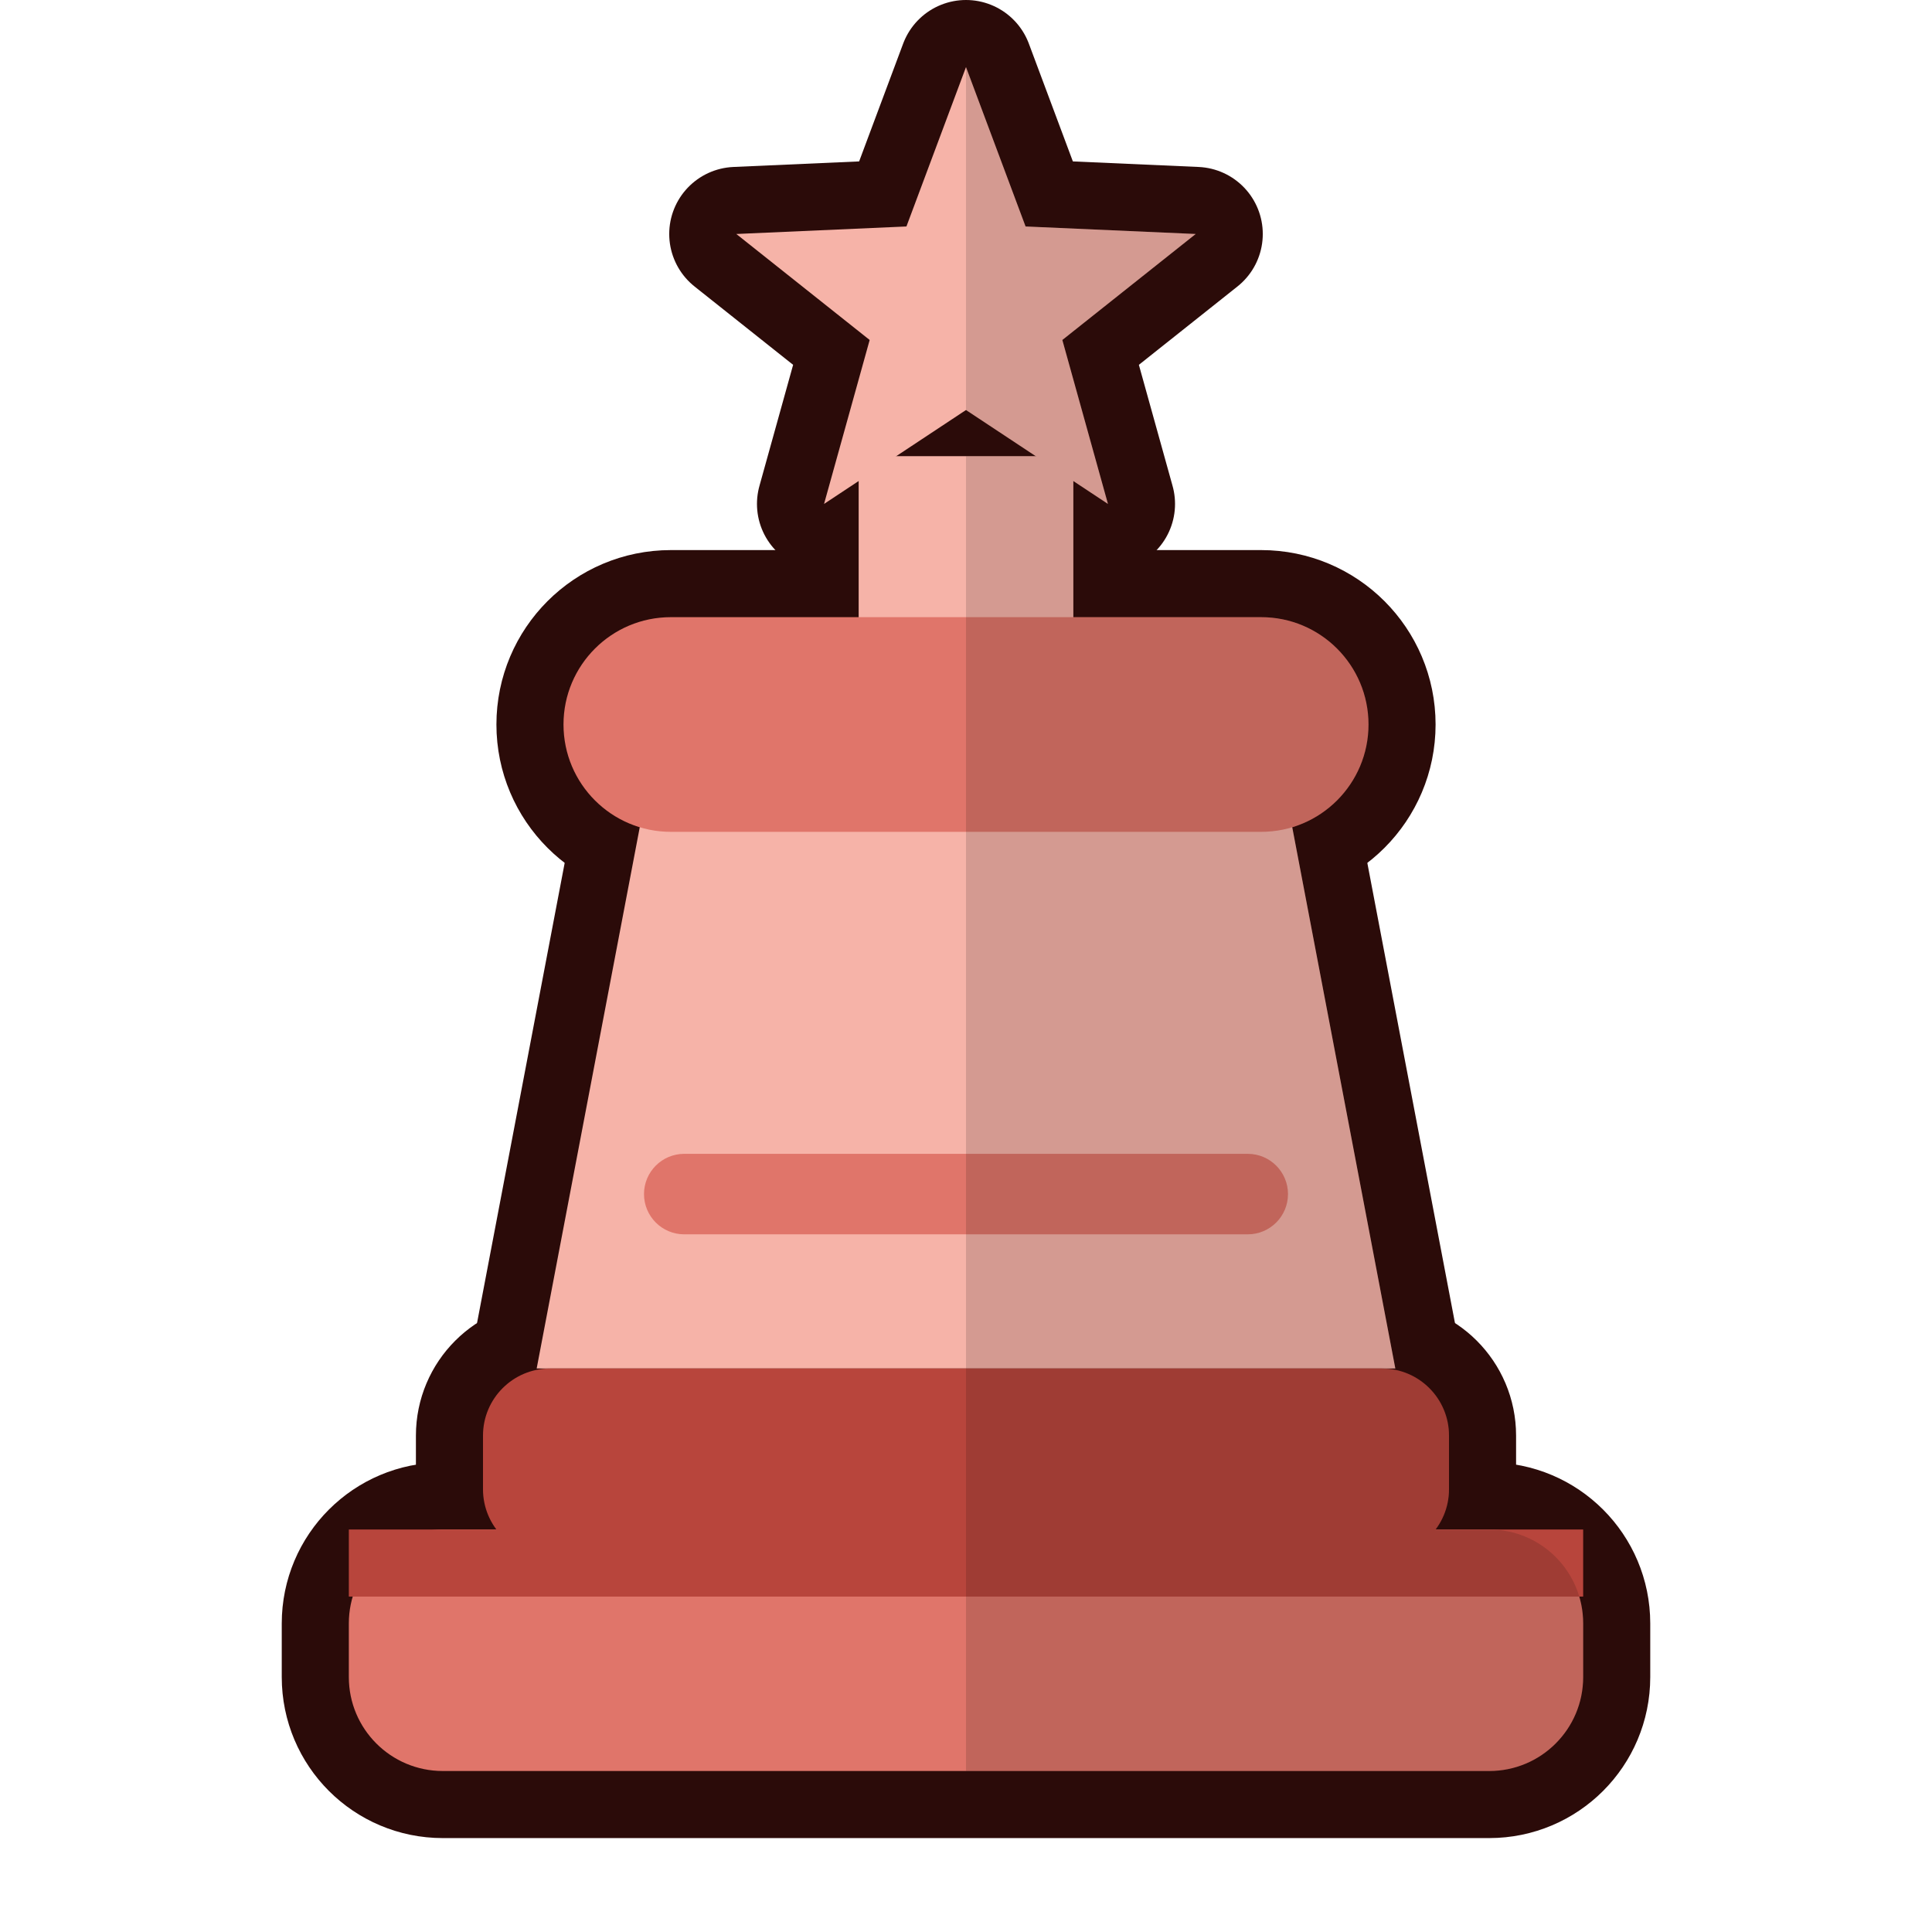
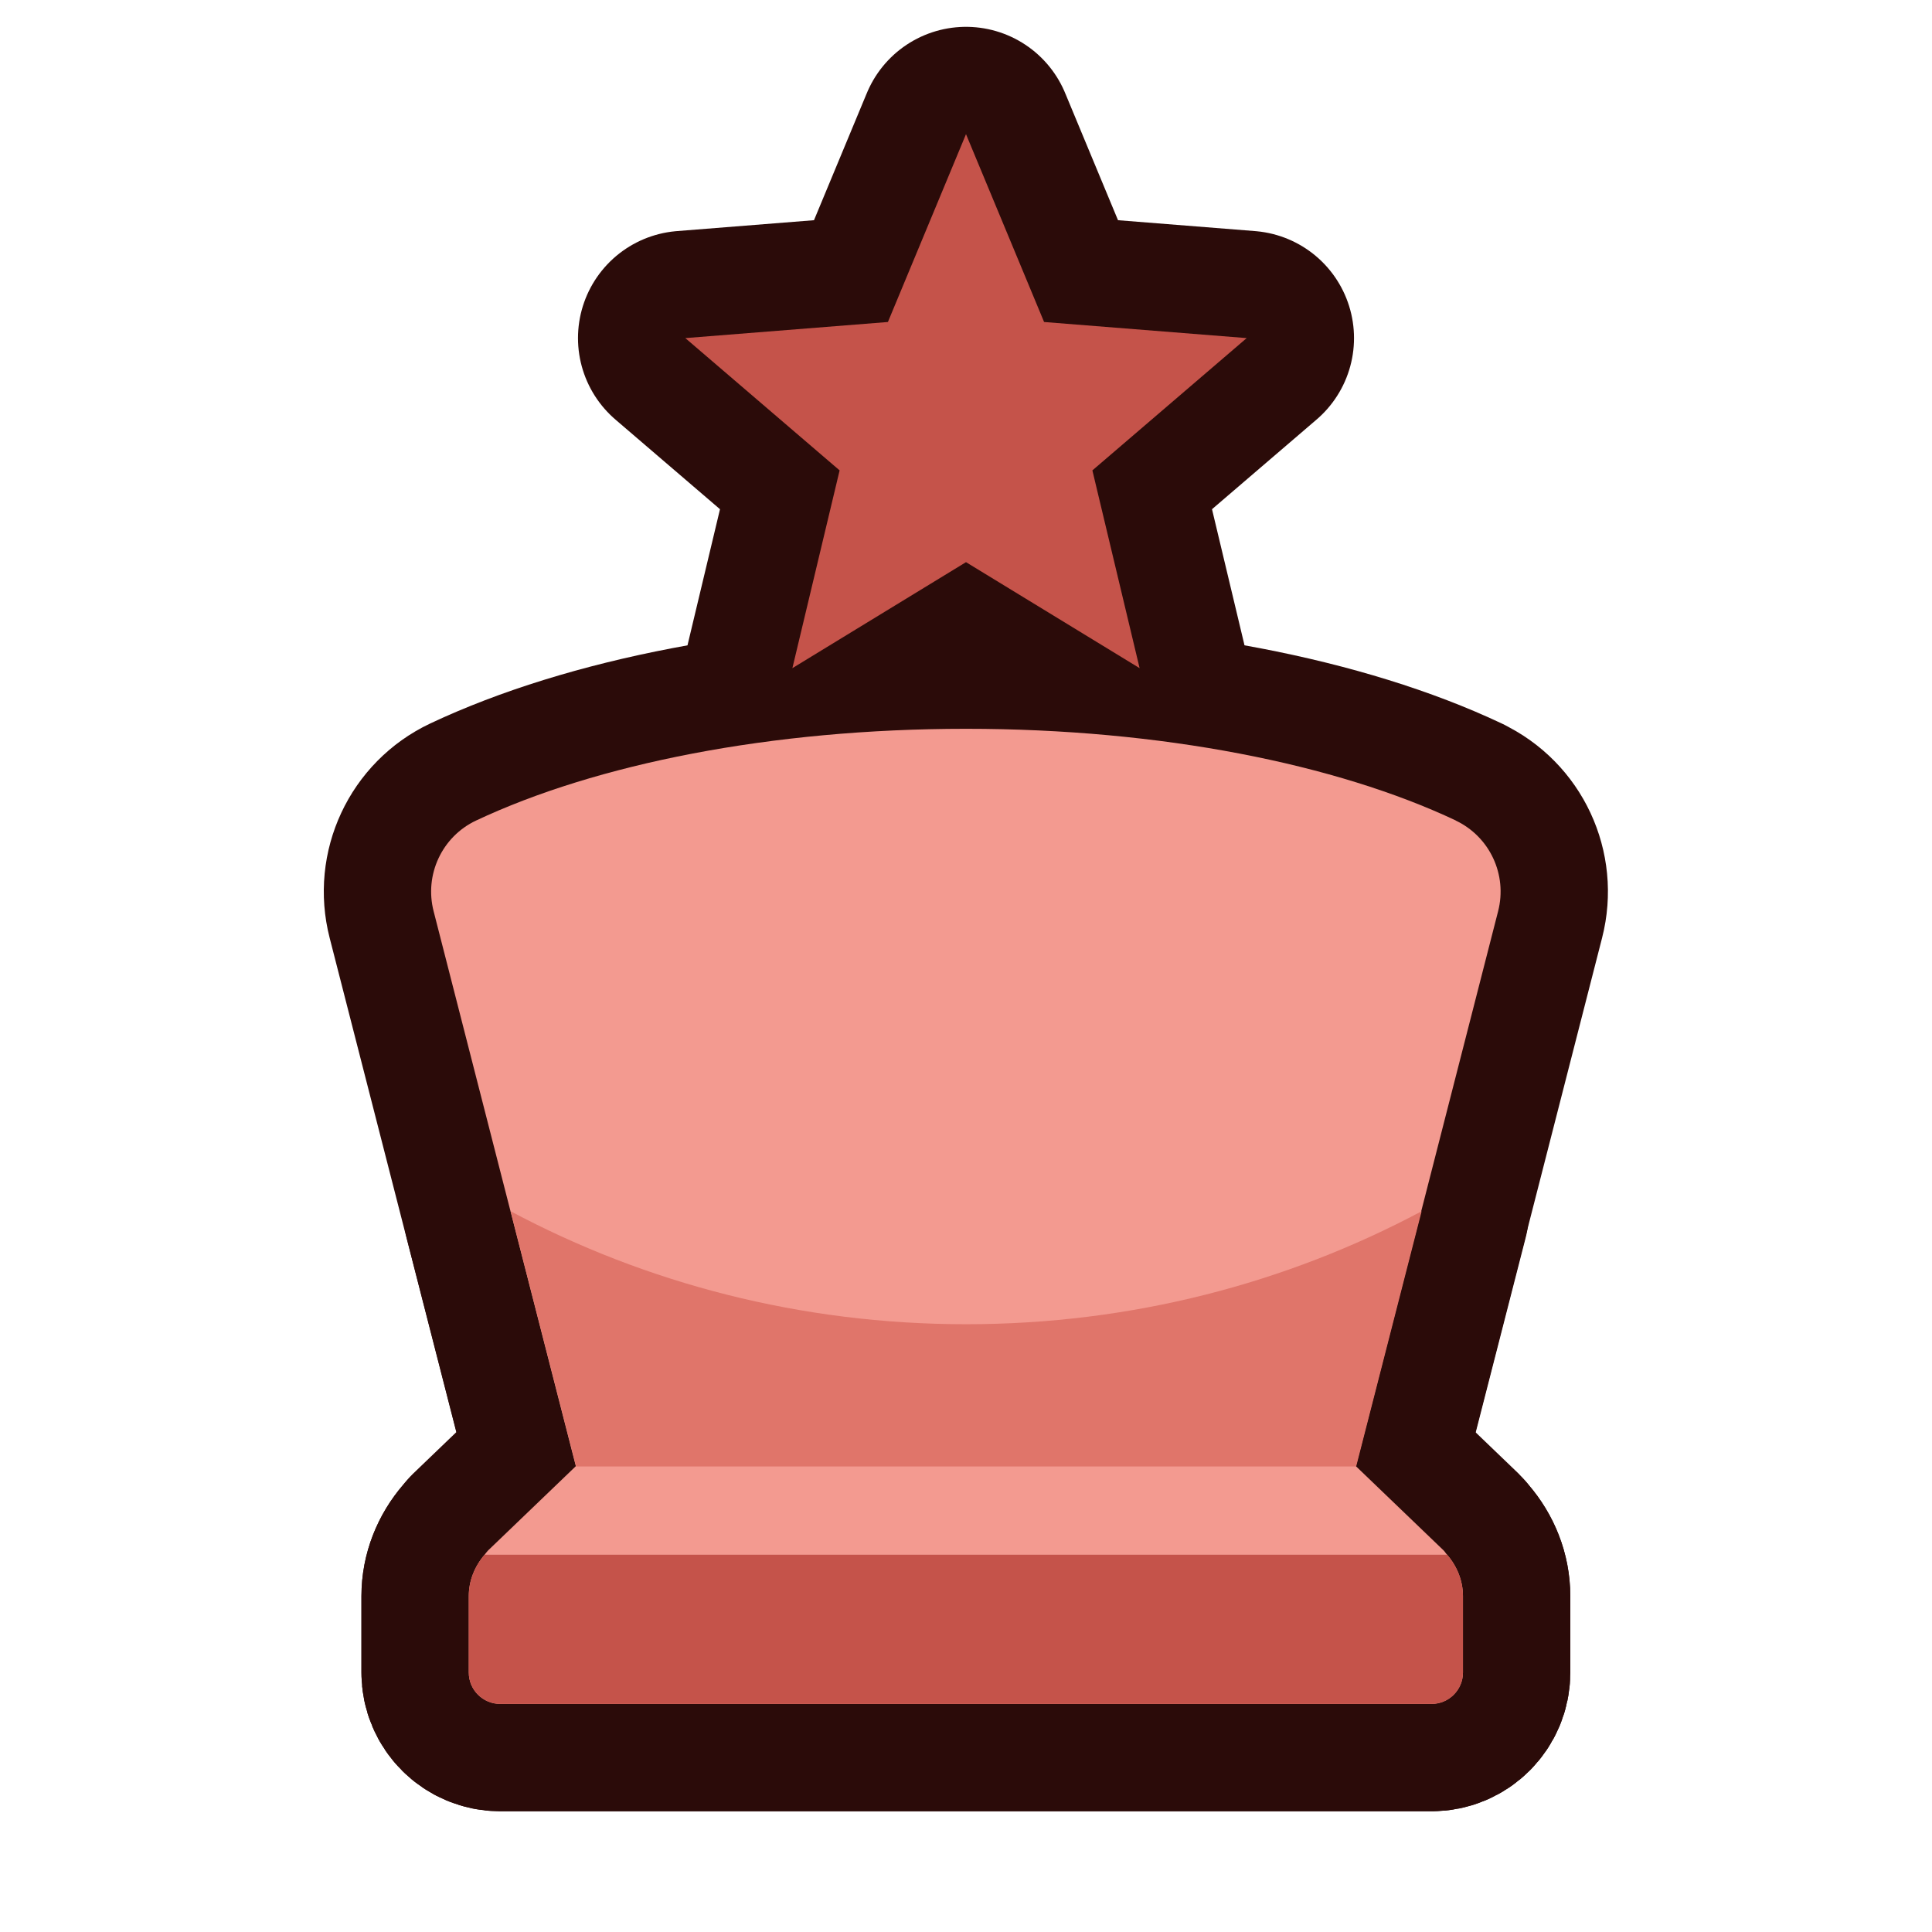
<svg xmlns="http://www.w3.org/2000/svg" style="color-scheme:light only" viewBox="0 0 72 72">
  <defs>
-     <g id="s">
-       <path d="M36.00 2.50 L33.78 8.44 L27.44 8.72 L32.41 12.67 L30.71 18.78 L36.00 15.28 L41.29 18.78 L39.59 12.67 L44.56 8.72 L38.22 8.44 Z" fill="#f6b3a8" />
-       <rect x="32" y="17" width="8" height="8" fill="#f6b3a8" />
-       <path d="M20 51 L24 30 Q36 26 48 30 L52 51 Z" fill="#f6b3a8" />
-       <rect x="21" y="23" width="30" height="8" rx="4" fill="#e0756a" />
-       <rect x="13" y="57" width="46" height="9" rx="3.5" fill="#e0756a" />
-       <rect x="18" y="51" width="36" height="7" rx="2.5" fill="#b8453c" />
+     <g id="p">
+       <path d="M36.00 5.00 L33.09 12.00 L25.54 12.60 L31.29 17.53 L29.53 24.90 L36.00 20.95 L42.47 24.90 L40.71 17.53 L46.46 12.60 L38.91 12.00 Z" style="fill:#c5534a" />
+       <path d="M54.26 30.58c-4.45-2.1-10.98-3.42-18.26-3.42s-13.8 1.32-18.26 3.42c-1.27.6-1.93 2.02-1.58 3.38l5.3 20.68-3.27 3.14c-.05.05-.09.11-.13.16-.37.43-.59.97-.59 1.54v2.85c0 .65.53 1.17 1.17 1.17h34.71c.65 0 1.17-.53 1.17-1.17v-2.85c0-.57-.22-1.11-.59-1.54-.05-.05-.08-.11-.13-.16l-3.27-3.14 5.3-20.68c.35-1.36-.31-2.78-1.58-3.38Z" style="fill:#f39a90" />
+       <path d="M36 49.35c-6.16 0-11.94-1.53-16.97-4.21l2.44 9.51h29.07l2.44-9.51c-5.03 2.68-10.81 4.21-16.97 4.21Z" style="fill:#e0756a" />
+       <path d="M17.47 62.33c0 .65.53 1.17 1.17 1.17h34.71c.65 0 1.17-.53 1.17-1.17v-2.85c0-.57-.22-1.11-.59-1.54H18.06c-.37.43-.59.97-.59 1.54z" style="fill:#c5534a" />
    </g>
-     <filter id="w">
-       <feFlood flood-color="#fff" />
-       <feComposite in2="SourceAlpha" operator="in" />
-     </filter>
-     <mask id="m">
-       <use href="#s" filter="url(#w)" />
-     </mask>
  </defs>
-   <use href="#s" stroke="#2b0b09" stroke-width="5" stroke-linejoin="round" />
-   <use href="#s" />
-   <g>
-     <rect x="13" y="57" width="46" height="2.5" fill="#b8453c" />
-     <rect x="24" y="43" width="24" height="3" rx="1.5" fill="#e0756a" />
-   </g>
-   <rect x="36" y="0" width="36" height="72" fill="#000" opacity="0.14" mask="url(#m)" />
+   <use href="#p" stroke="#2b0b09" stroke-width="8" stroke-linejoin="round" stroke-linecap="round" />
+   <use href="#p" />
</svg>
